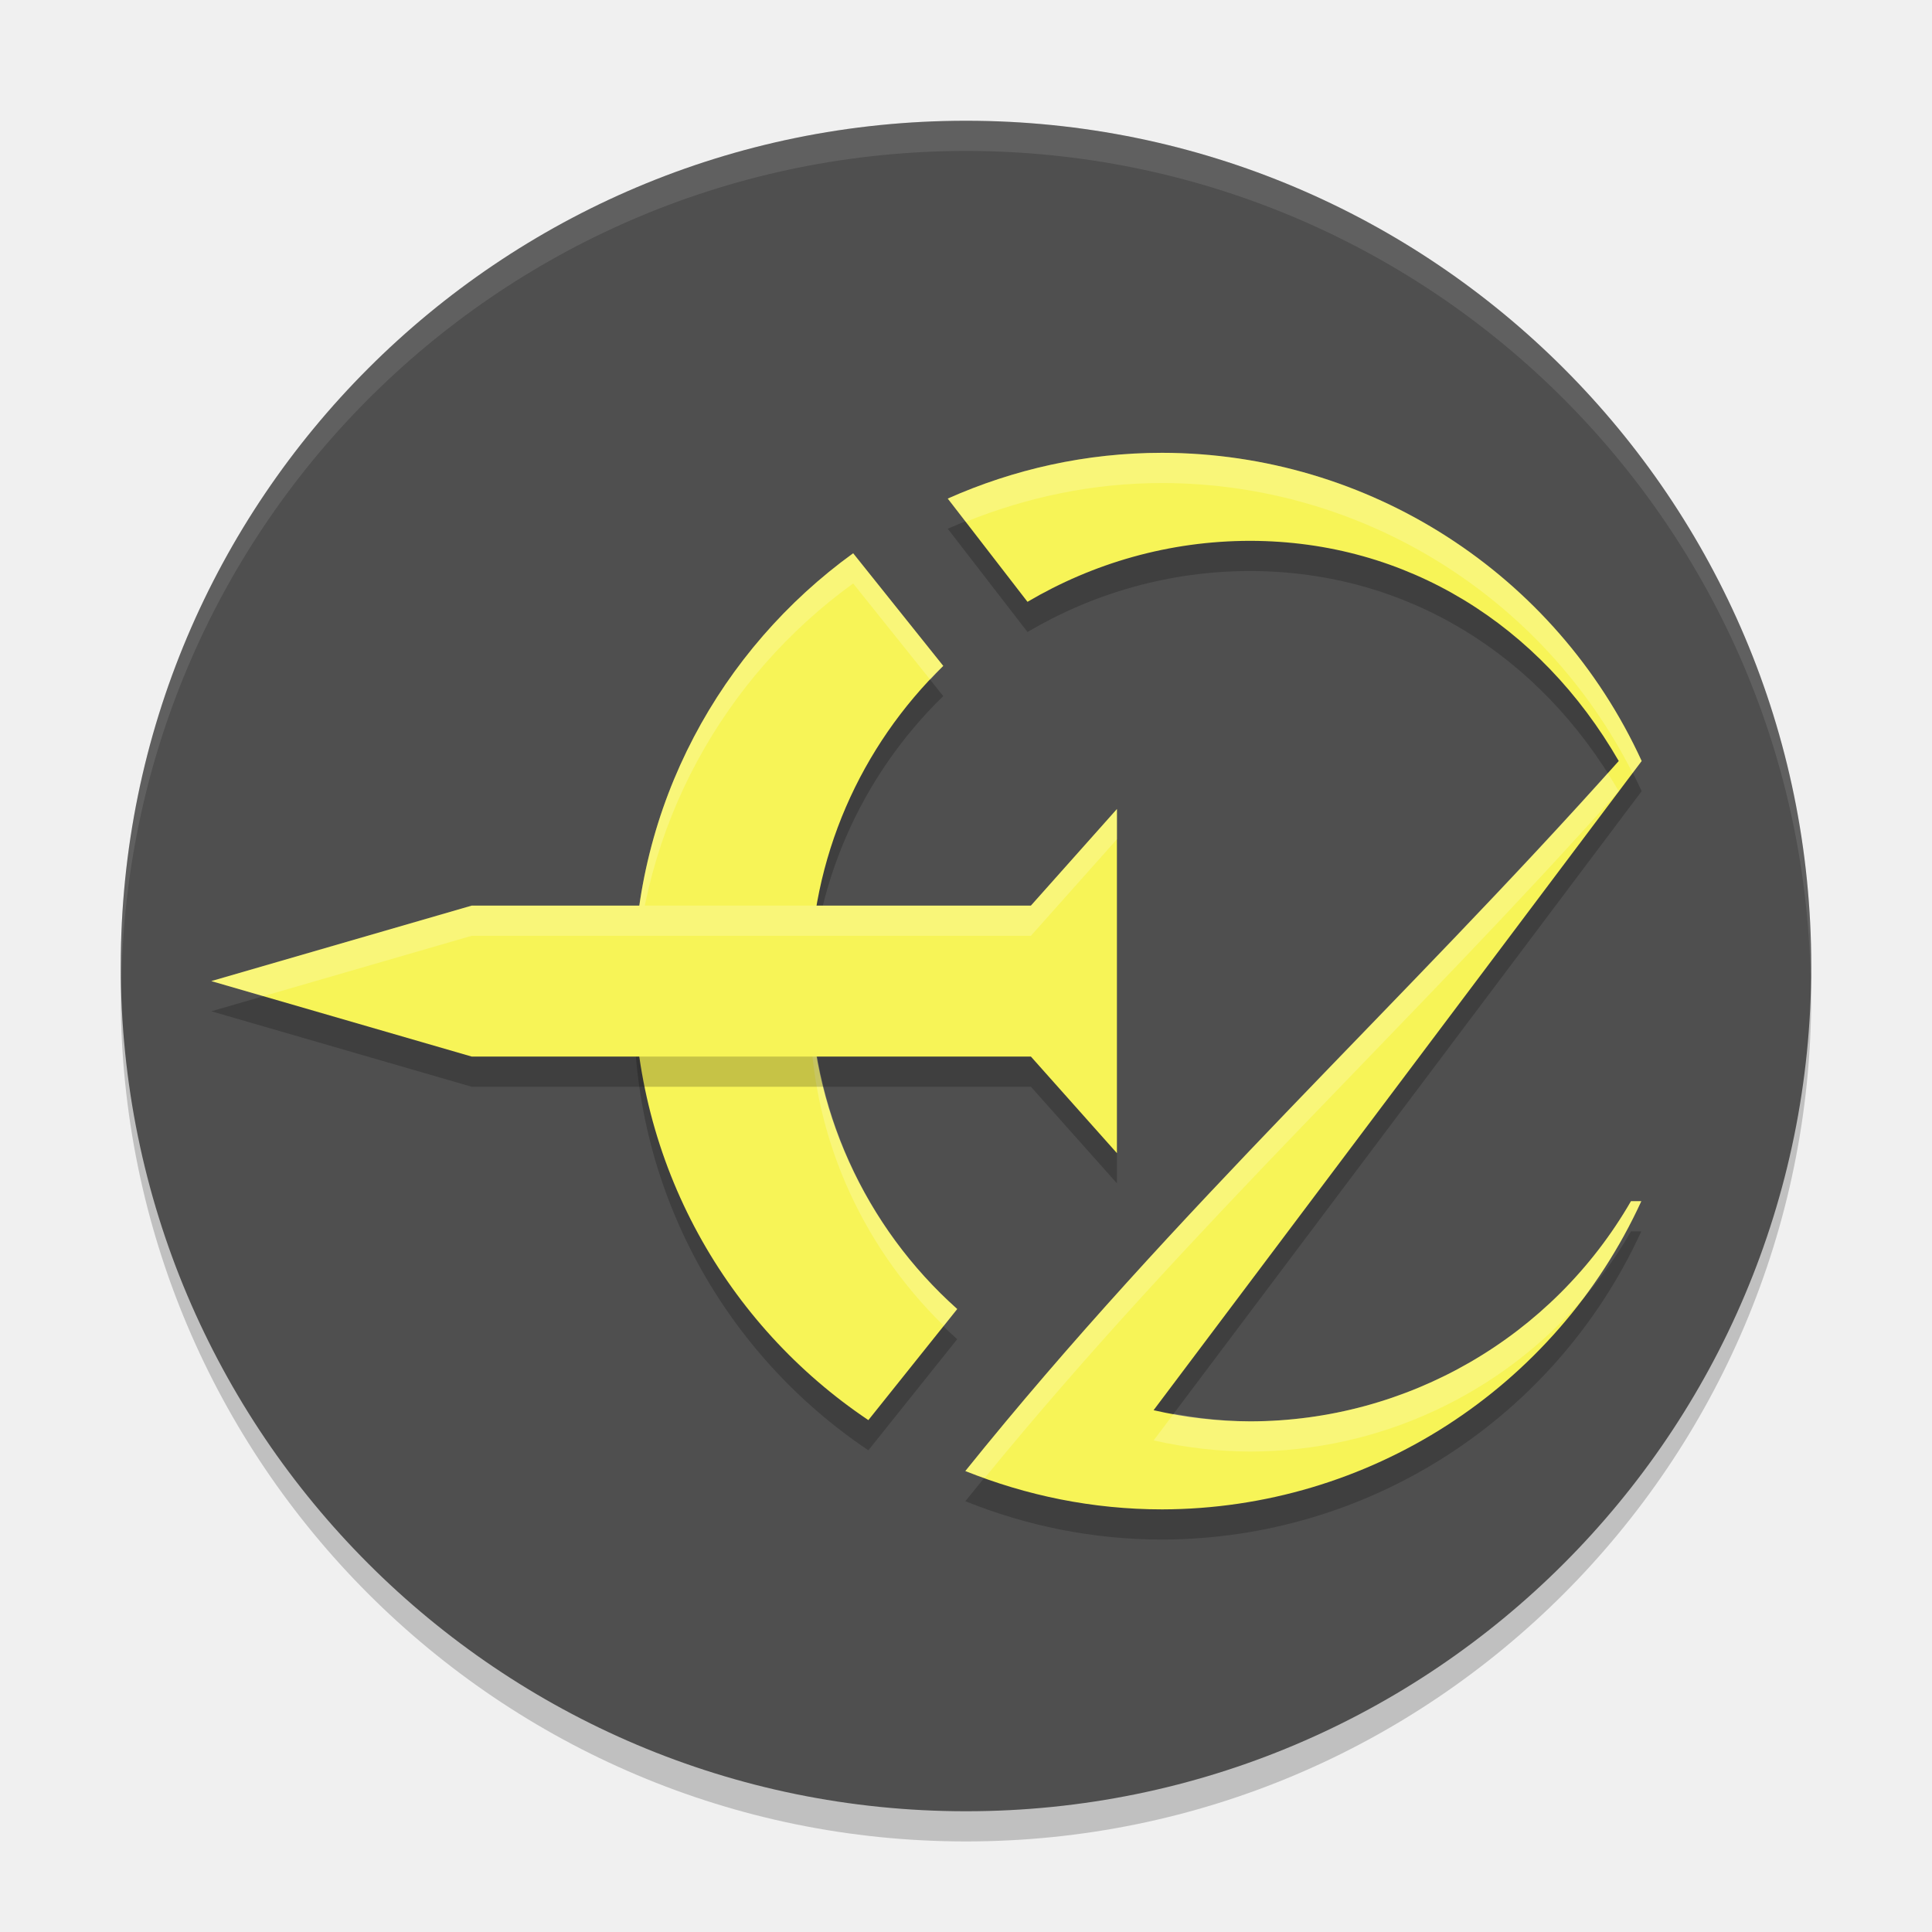
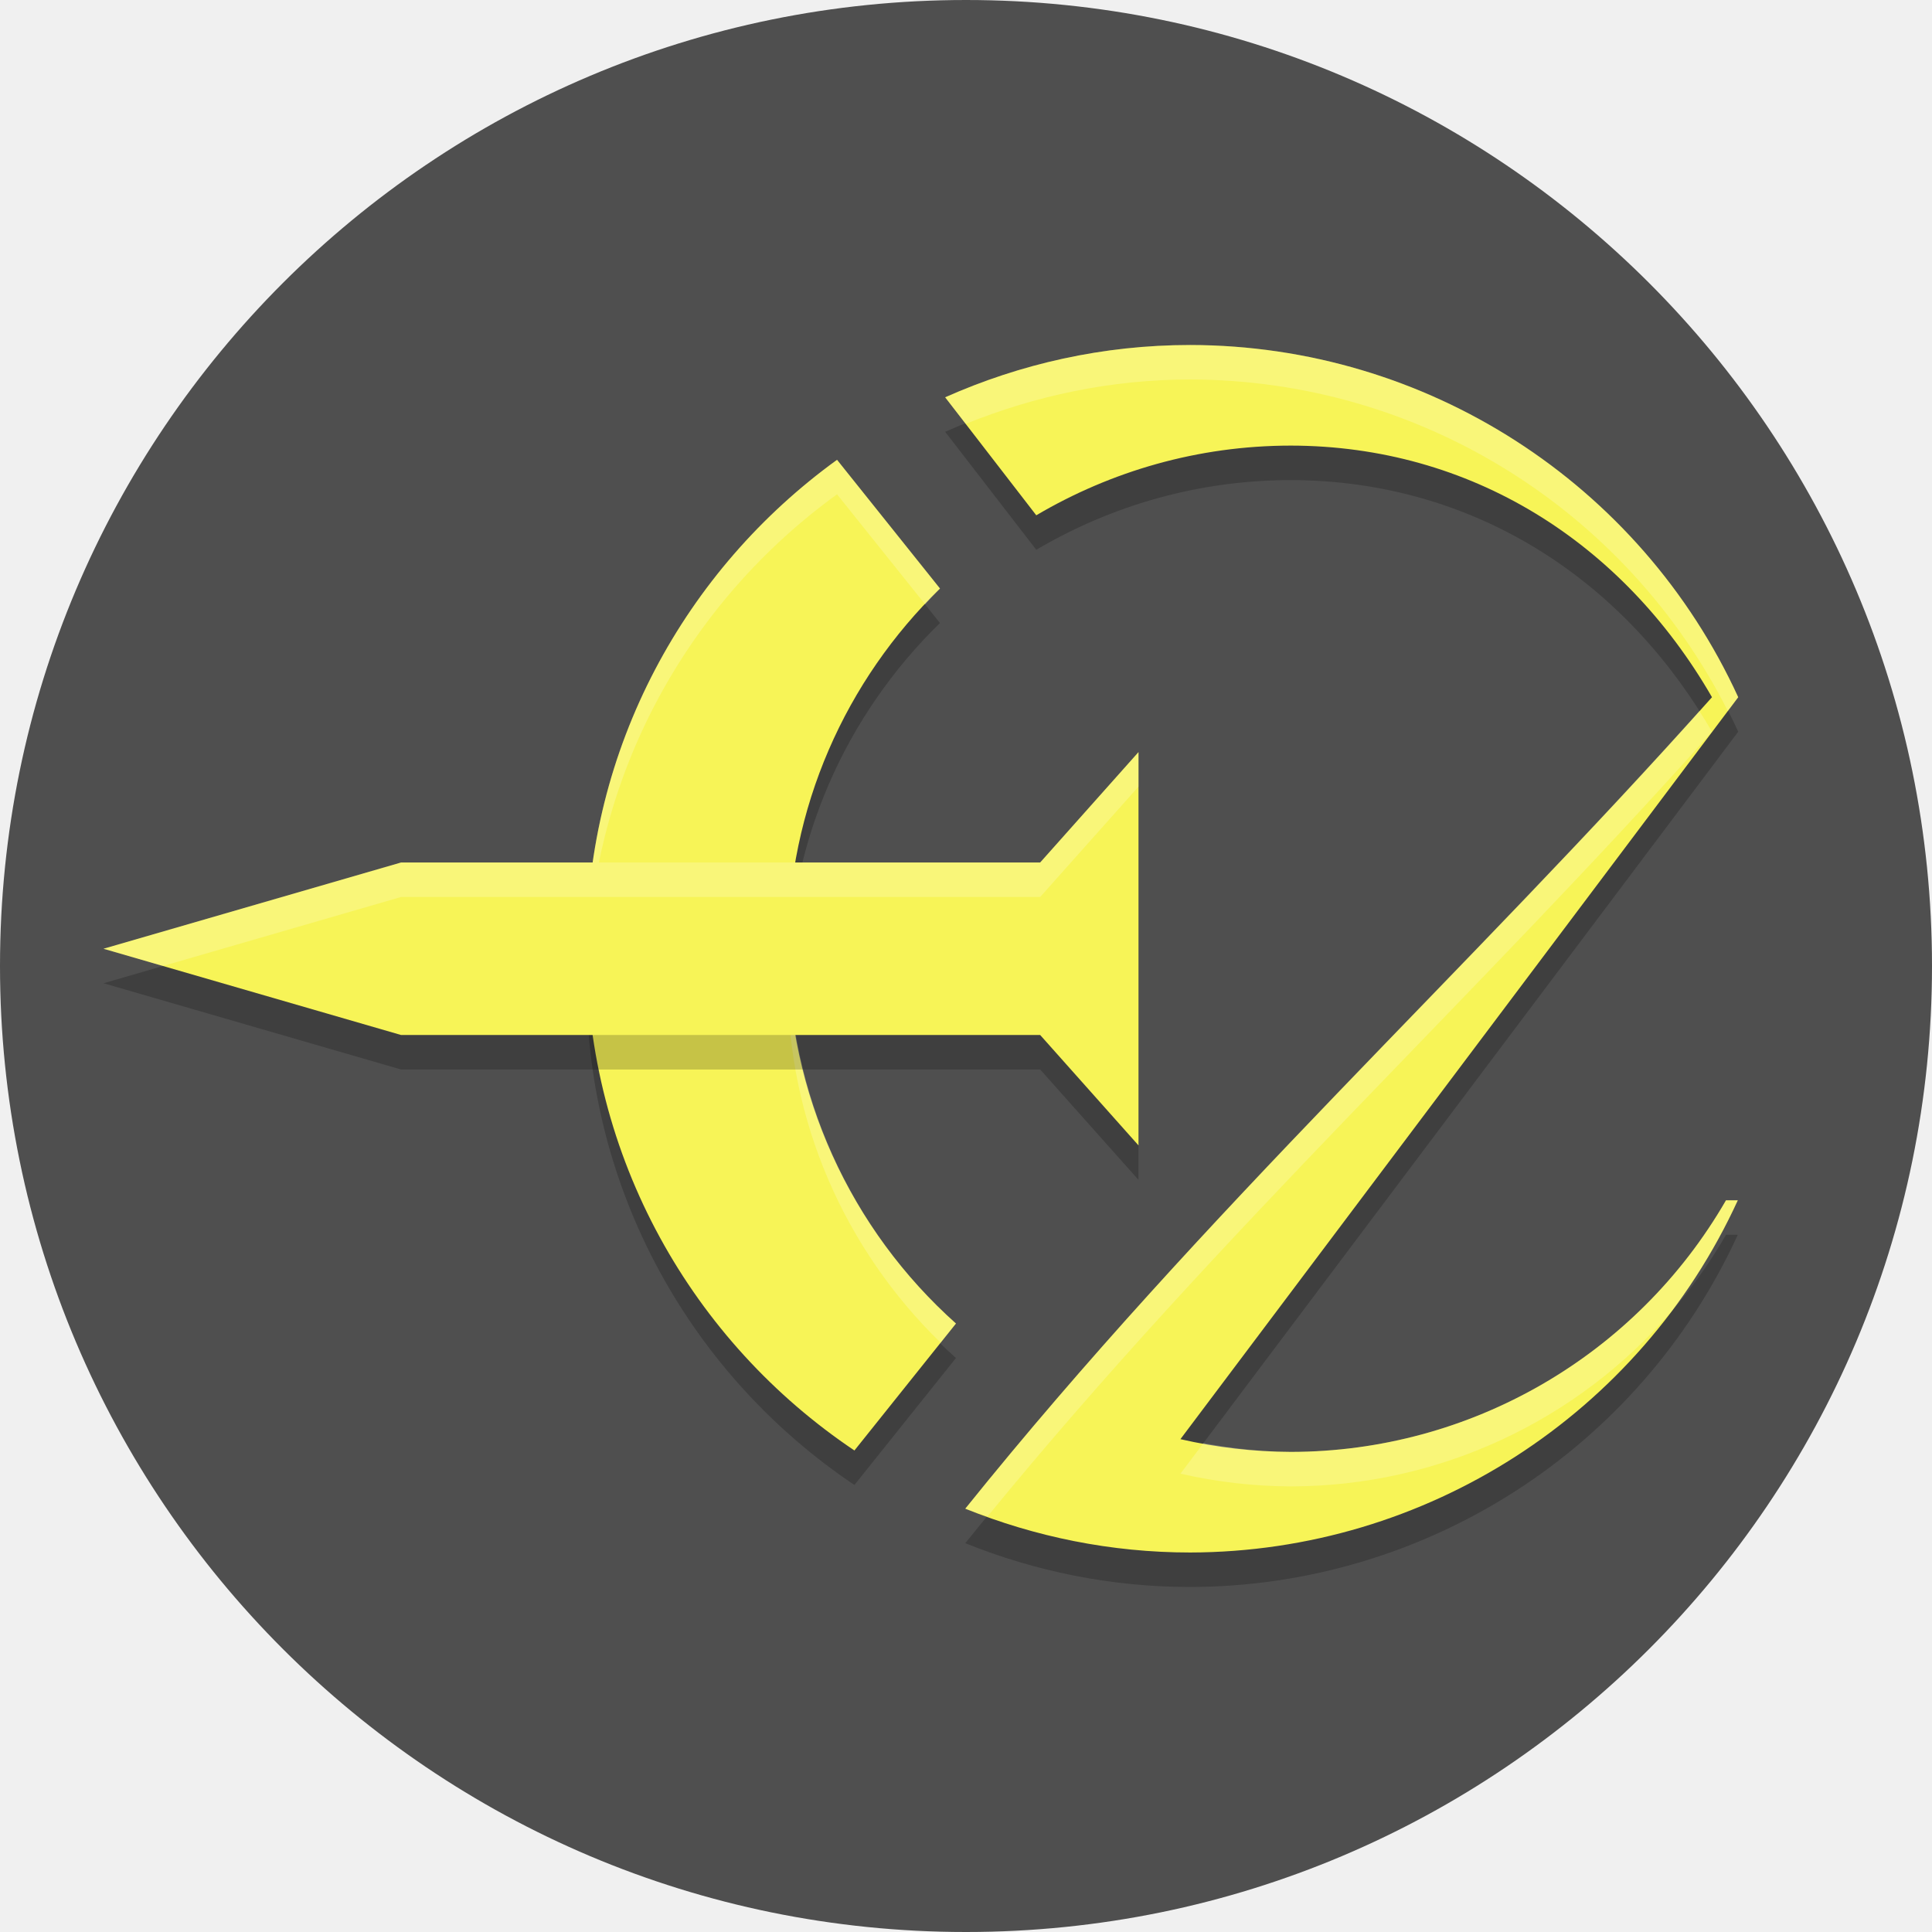
- <svg xmlns="http://www.w3.org/2000/svg" height="64" width="64" version="1.1">
-   <circle cx="32" cy="33" r="28" style="opacity:.2" />
-   <circle cx="32" cy="32" r="28" style="fill:#4f4f4f" />
-   <path d="m32 4a28 28 0 0 0 -28 28 28 28 0 0 0 0.021 0.586 28 28 0 0 1 27.979 -27.586 28 28 0 0 1 27.979 27.414 28 28 0 0 0 0.021 -0.414 28 28 0 0 0 -28 -28z" style="opacity:.1;fill:#ffffff" />
-   <path style="opacity:.2" d="m38.5 16c-2.531 0-4.931 0.549-7.104 1.516l2.641 3.42c2.166-1.276 4.683-2.019 7.379-2.02 5.202 0.008 9.606 2.787 12.207 7.293-7.089 7.951-14.623 14.791-21.645 23.521 2.017 0.811 4.214 1.27 6.521 1.27 6.829-0.015 13.026-4.001 15.871-10.209h-0.342c-2.602 4.508-7.409 7.287-12.613 7.293-1.077-0.004-2.151-0.128-3.201-0.369l16.168-21.506c-2.847-6.212-9.049-10.199-15.883-10.209zm-10.238 3.328c-4.393 3.179-7.262 8.335-7.262 14.172 0 6.062 3.083 11.402 7.766 14.543l2.943-3.68c-3.056-2.729-4.873-6.659-4.875-10.863-0-4.096 1.694-7.792 4.412-10.441z" />
-   <path style="fill:#f7f457" d="m38.5 15c-2.531 0-4.931 0.549-7.104 1.516l2.641 3.42c2.166-1.276 4.683-2.019 7.379-2.02 5.202 0.008 9.606 2.787 12.207 7.293-7.089 7.951-14.623 14.791-21.645 23.521 2.017 0.811 4.214 1.27 6.521 1.27 6.829-0.015 13.026-4.001 15.871-10.209h-0.342c-2.602 4.508-7.409 7.287-12.613 7.293-1.077-0.004-2.151-0.128-3.201-0.369l16.168-21.506c-2.847-6.212-9.049-10.199-15.883-10.209zm-10.238 3.328c-4.393 3.179-7.262 8.335-7.262 14.172 0 6.062 3.083 11.402 7.766 14.543l2.943-3.68c-3.056-2.729-4.873-6.659-4.875-10.863-0-4.096 1.694-7.792 4.412-10.441z" />
-   <path style="opacity:.2;fill:#ffffff" d="m38.5 15c-2.531 0-4.931 0.549-7.104 1.516l0.596 0.77c2.015-0.812 4.202-1.285 6.508-1.285 6.609 0.01 12.618 3.745 15.582 9.609l0.301-0.4c-2.847-6.212-9.049-10.199-15.883-10.209zm-10.238 3.328c-4.393 3.179-7.262 8.335-7.262 14.172 0 0.166 0.011 0.329 0.016 0.494 0.161-5.628 2.981-10.579 7.246-13.666l2.555 3.191c0.144-0.153 0.279-0.314 0.43-0.461l-2.984-3.73zm24.994 7.283c-6.982 7.779-14.376 14.538-21.277 23.119 0.21 0.085 0.43 0.148 0.645 0.225 6.838-8.357 14.127-15.036 21-22.746-0.118-0.204-0.242-0.401-0.367-0.598zm-26.396 7.379c-0.006 0.171-0.025 0.338-0.025 0.51 0.002 3.989 1.653 7.716 4.43 10.42l0.445-0.557c-2.936-2.622-4.712-6.356-4.85-10.373zm27.17 6.801c-2.602 4.508-7.409 7.287-12.613 7.293-0.852-0.003-1.698-0.102-2.535-0.254l-0.666 0.885c1.05 0.241 2.124 0.365 3.201 0.369 4.301-0.005 8.327-1.908 11.064-5.111 0.731-0.979 1.368-2.042 1.891-3.182h-0.342z" />
-   <path style="opacity:.2" d="m37 27.8-2.85 3.2h-18.525l-8.625 2.5 8.625 2.5h18.525l2.85 3.2v-8.55z" />
-   <path style="fill:#f7f457" d="m37 26.8-2.85 3.2h-18.525l-8.625 2.5 8.625 2.5h18.525l2.85 3.2v-8.55z" />
-   <g transform="translate(-17.53125,23.625)">
-     <circle style="fill:#4f4f4f" cx="8" r="8" cy="8" />
-     <path style="fill:#f7f457" d="m9.5 4c-0.485 0-0.943 0.096-1.381 0.238l0.295 0.592c0.487-0.211 1.022-0.33 1.586-0.33 1.479 0.001 2.635 0.819 3.328 2.125-2.156 1.834-4.309 3.671-6.463 5.508 0.742 0.54 1.647 0.867 2.635 0.867 1.756-0.004 3.349-1.029 4.08-2.625h-0.049c-0.694 1.307-2.052 2.124-3.531 2.125-0.693-0.001-1.373-0.182-1.975-0.525l5.559-5.35c-0.732-1.597-2.327-2.622-4.084-2.625zm-2.201 0.598c-1.228 0.695-2.099 1.937-2.264 3.402h-1.66l-2.375 0.5 2.375 0.5h1.672c0.106 0.916 0.478 1.746 1.049 2.412l0.82-0.375c-0.478-0.581-0.777-1.287-0.873-2.037h2.207l0.75 1v-3l-0.75 1h-2.219c0.141-1.115 0.747-2.082 1.611-2.717z" />
-   </g>
-   <path style="opacity:.2;fill:#ffffff" d="m37 26.801l-2.85 3.199h-18.525l-8.625 2.5 1.725 0.5 6.9-2h18.525l2.85-3.199v-1z" />
+ <svg xmlns="http://www.w3.org/2000/svg" height="56" width="56" version="1.1" id="svg9">
+   <defs id="defs9" />
+   <circle cx="28" cy="28" r="28" style="fill:#4f4f4f" id="circle2" />
+   <path style="opacity:0.2" d="m 34.5,11 c -2.531,0 -4.931,0.549 -7.104,1.516 l 2.641,3.42 c 2.166,-1.276 4.683,-2.019 7.379,-2.02 5.202,0.008 9.606,2.787 12.207,7.293 C 42.534,29.16 35,36 27.979,44.73 29.995,45.542 32.193,46 34.5,46 41.329,45.985 47.526,41.999 50.371,35.791 h -0.342 c -2.602,4.508 -7.409,7.287 -12.613,7.293 -1.077,-0.004 -2.151,-0.128 -3.201,-0.369 L 50.383,21.209 C 47.536,14.997 41.333,11.01 34.5,11 Z M 24.262,14.328 C 19.869,17.507 17,22.663 17,28.5 c 0,6.062 3.083,11.402 7.766,14.543 l 2.943,-3.68 C 24.653,36.634 22.836,32.704 22.834,28.5 c -1.83e-4,-4.096 1.694,-7.792 4.412,-10.441 z" id="path3" />
+   <path style="fill:#f7f457" d="m 34.5,10 c -2.531,0 -4.931,0.549 -7.104,1.516 l 2.641,3.42 c 2.166,-1.276 4.683,-2.019 7.379,-2.02 5.202,0.008 9.606,2.787 12.207,7.293 C 42.534,28.16 35,35 27.979,43.73 29.995,44.542 32.193,45 34.5,45 41.329,44.985 47.526,40.999 50.371,34.791 h -0.342 c -2.602,4.508 -7.409,7.287 -12.613,7.293 -1.077,-0.004 -2.151,-0.128 -3.201,-0.369 L 50.383,20.209 C 47.536,13.997 41.333,10.01 34.5,10 Z M 24.262,13.328 C 19.869,16.507 17,21.663 17,27.5 c 0,6.062 3.083,11.402 7.766,14.543 l 2.943,-3.68 C 24.653,35.634 22.836,31.704 22.834,27.5 c -1.83e-4,-4.096 1.694,-7.792 4.412,-10.441 z" id="path4" />
+   <path style="opacity:0.2;fill:#ffffff" d="m 34.5,10 c -2.531,0 -4.931,0.549 -7.104,1.516 l 0.596,0.77 C 30.007,11.473 32.195,11 34.5,11 c 6.609,0.01 12.618,3.745 15.582,9.609 l 0.301,-0.4 C 47.536,13.997 41.333,10.01 34.5,10 Z M 24.262,13.328 C 19.869,16.507 17,21.663 17,27.5 c 0,0.166 0.011,0.329 0.016,0.494 0.161,-5.628 2.981,-10.579 7.246,-13.666 l 2.555,3.191 c 0.144,-0.153 0.279,-0.314 0.43,-0.461 z m 24.994,7.283 c -6.982,7.779 -14.376,14.538 -21.277,23.119 0.21,0.085 0.43,0.148 0.645,0.225 6.838,-8.357 14.127,-15.036 21,-22.746 -0.118,-0.204 -0.242,-0.401 -0.367,-0.598 z m -26.396,7.379 c -0.006,0.171 -0.025,0.338 -0.025,0.51 0.002,3.989 1.653,7.716 4.43,10.42 l 0.445,-0.557 C 24.773,35.741 22.997,32.008 22.859,27.99 Z m 27.17,6.801 c -2.602,4.508 -7.409,7.287 -12.613,7.293 -0.852,-0.004 -1.698,-0.102 -2.535,-0.254 l -0.666,0.885 c 1.05,0.241 2.124,0.365 3.201,0.369 4.301,-0.005 8.327,-1.908 11.064,-5.111 0.731,-0.979 1.368,-2.042 1.891,-3.182 z" id="path5" />
+   <path style="opacity:0.2" d="M 33,22.8 30.15,26 H 11.625 L 3,28.5 11.625,31 H 30.15 L 33,34.2 v -8.55 z" id="path6" />
+   <path style="fill:#f7f457" d="M 33,21.8 30.15,25 H 11.625 L 3,27.5 11.625,30 H 30.15 L 33,33.2 v -8.55 z" id="path7" />
+   <path style="opacity:0.2;fill:#ffffff" d="M 33,21.801 30.15,25 H 11.625 L 3,27.5 4.725,28 11.625,26 H 30.15 L 33,22.801 Z" id="path9" />
</svg>
